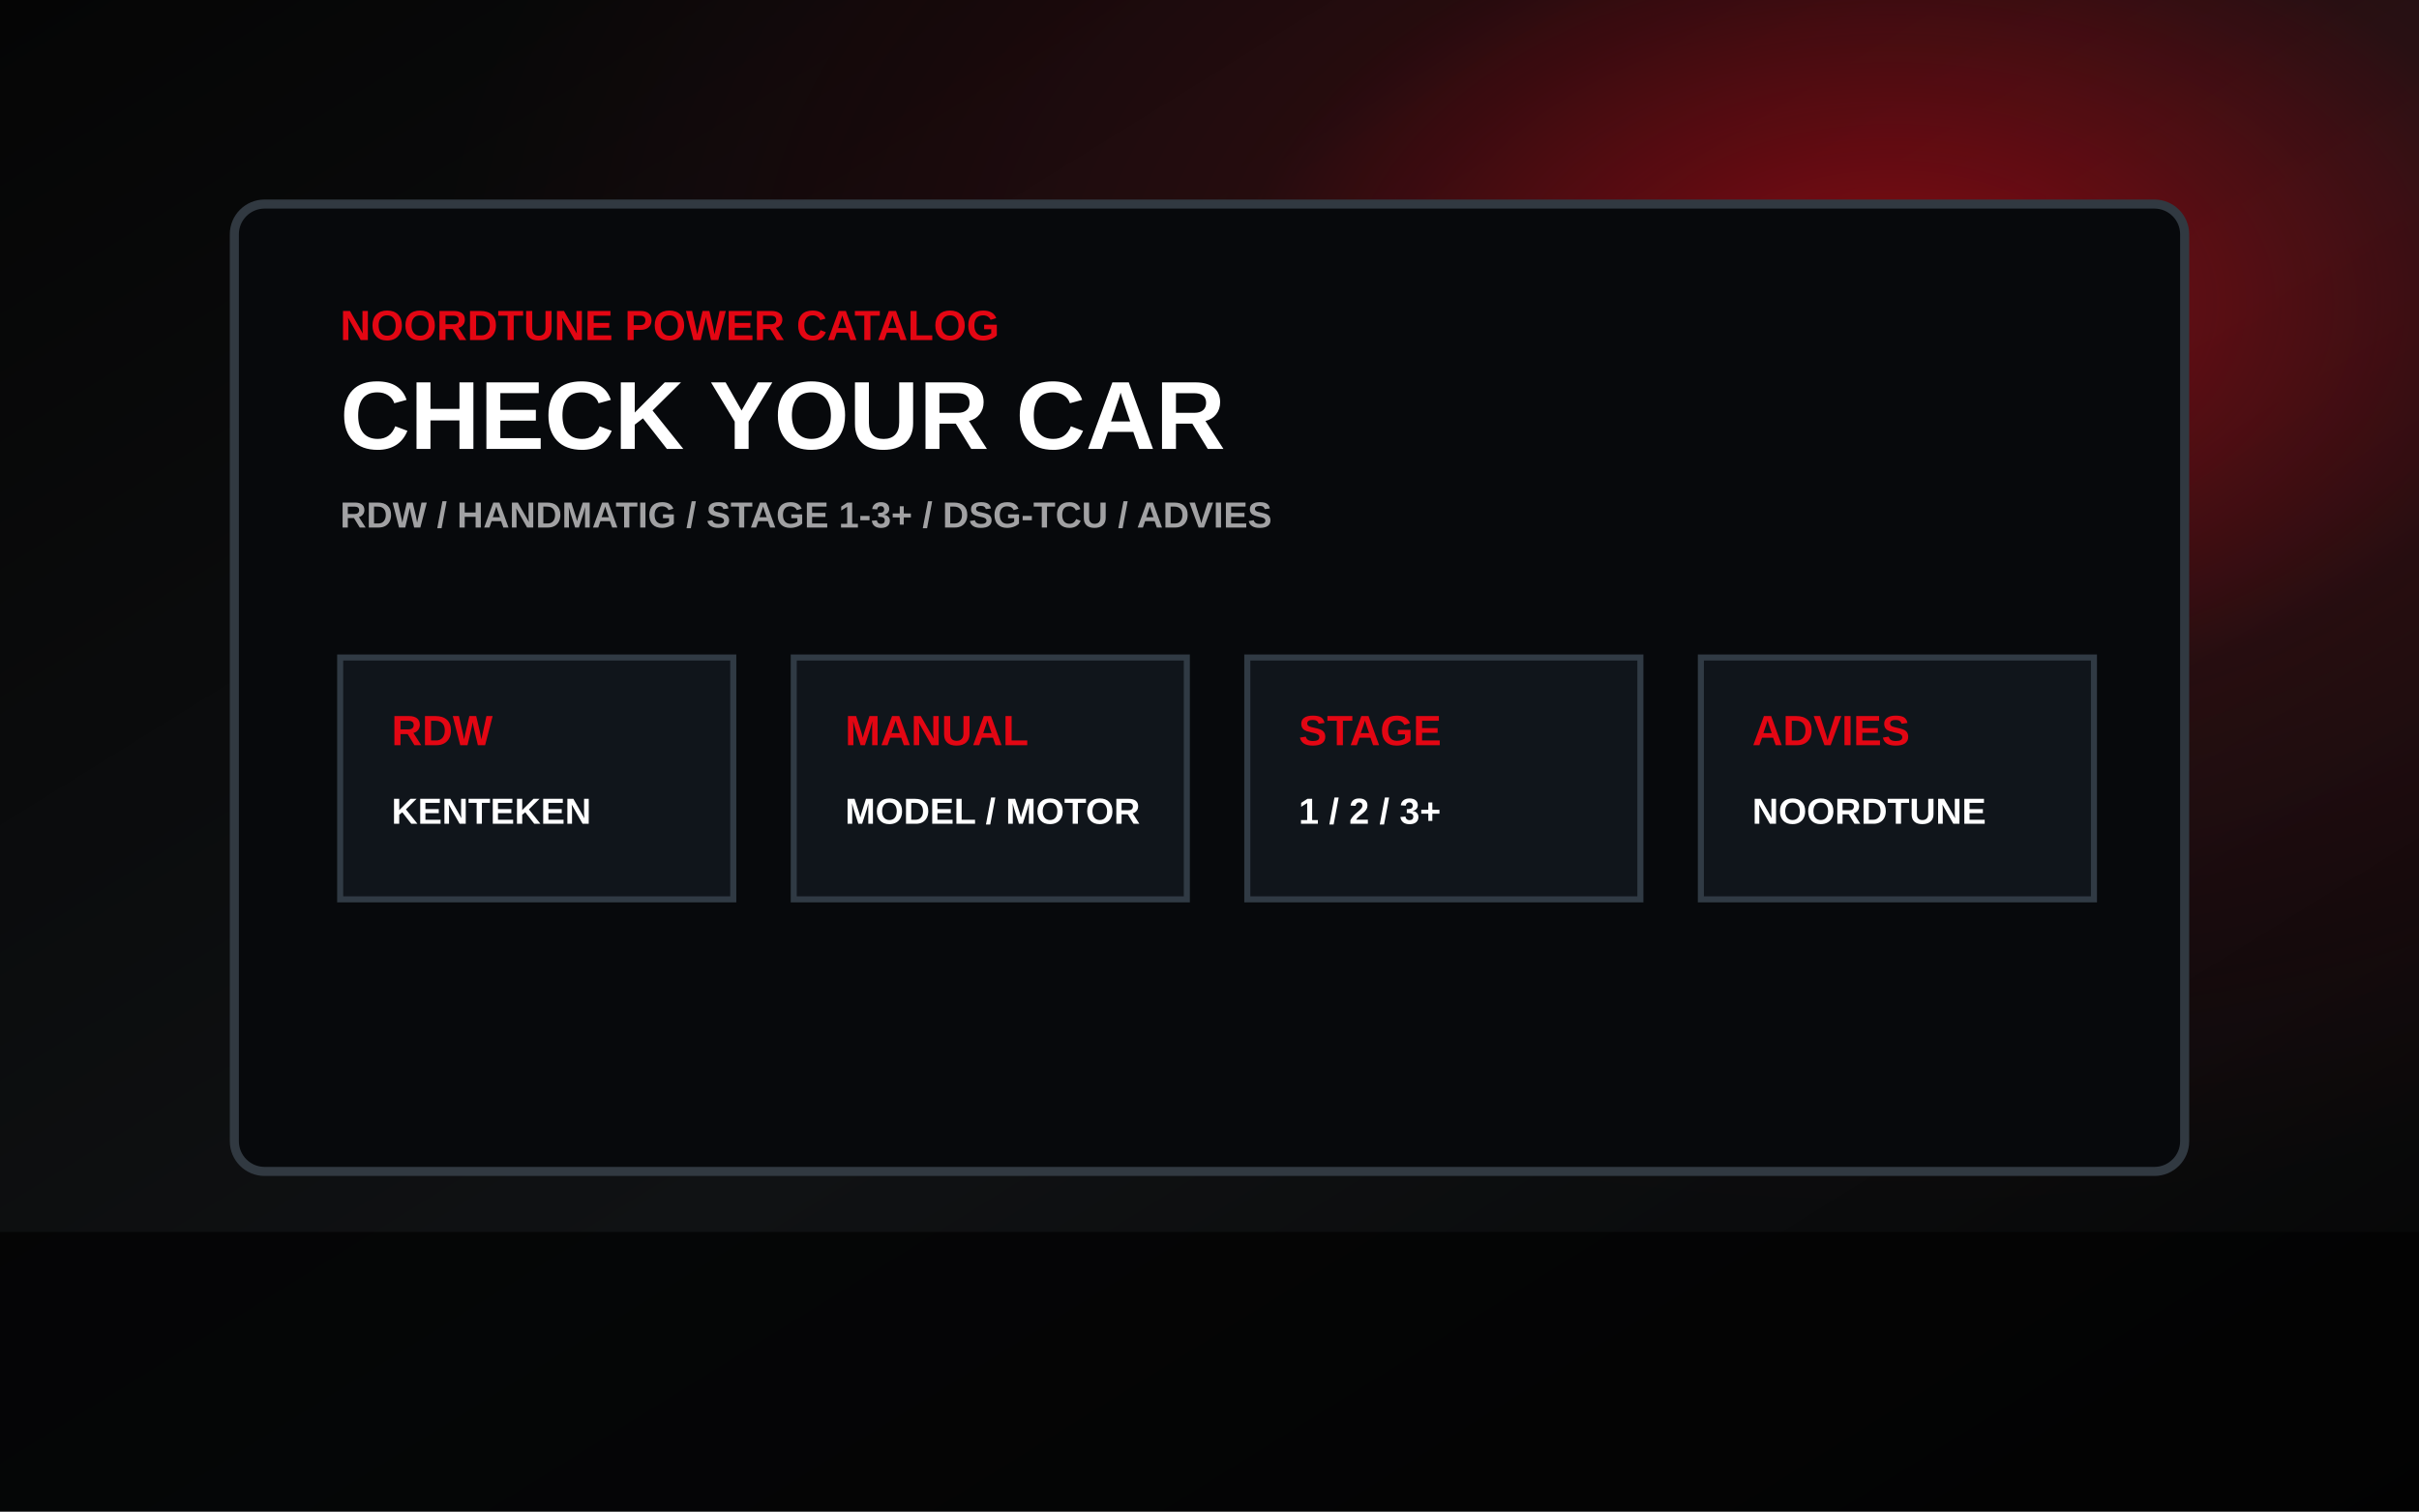
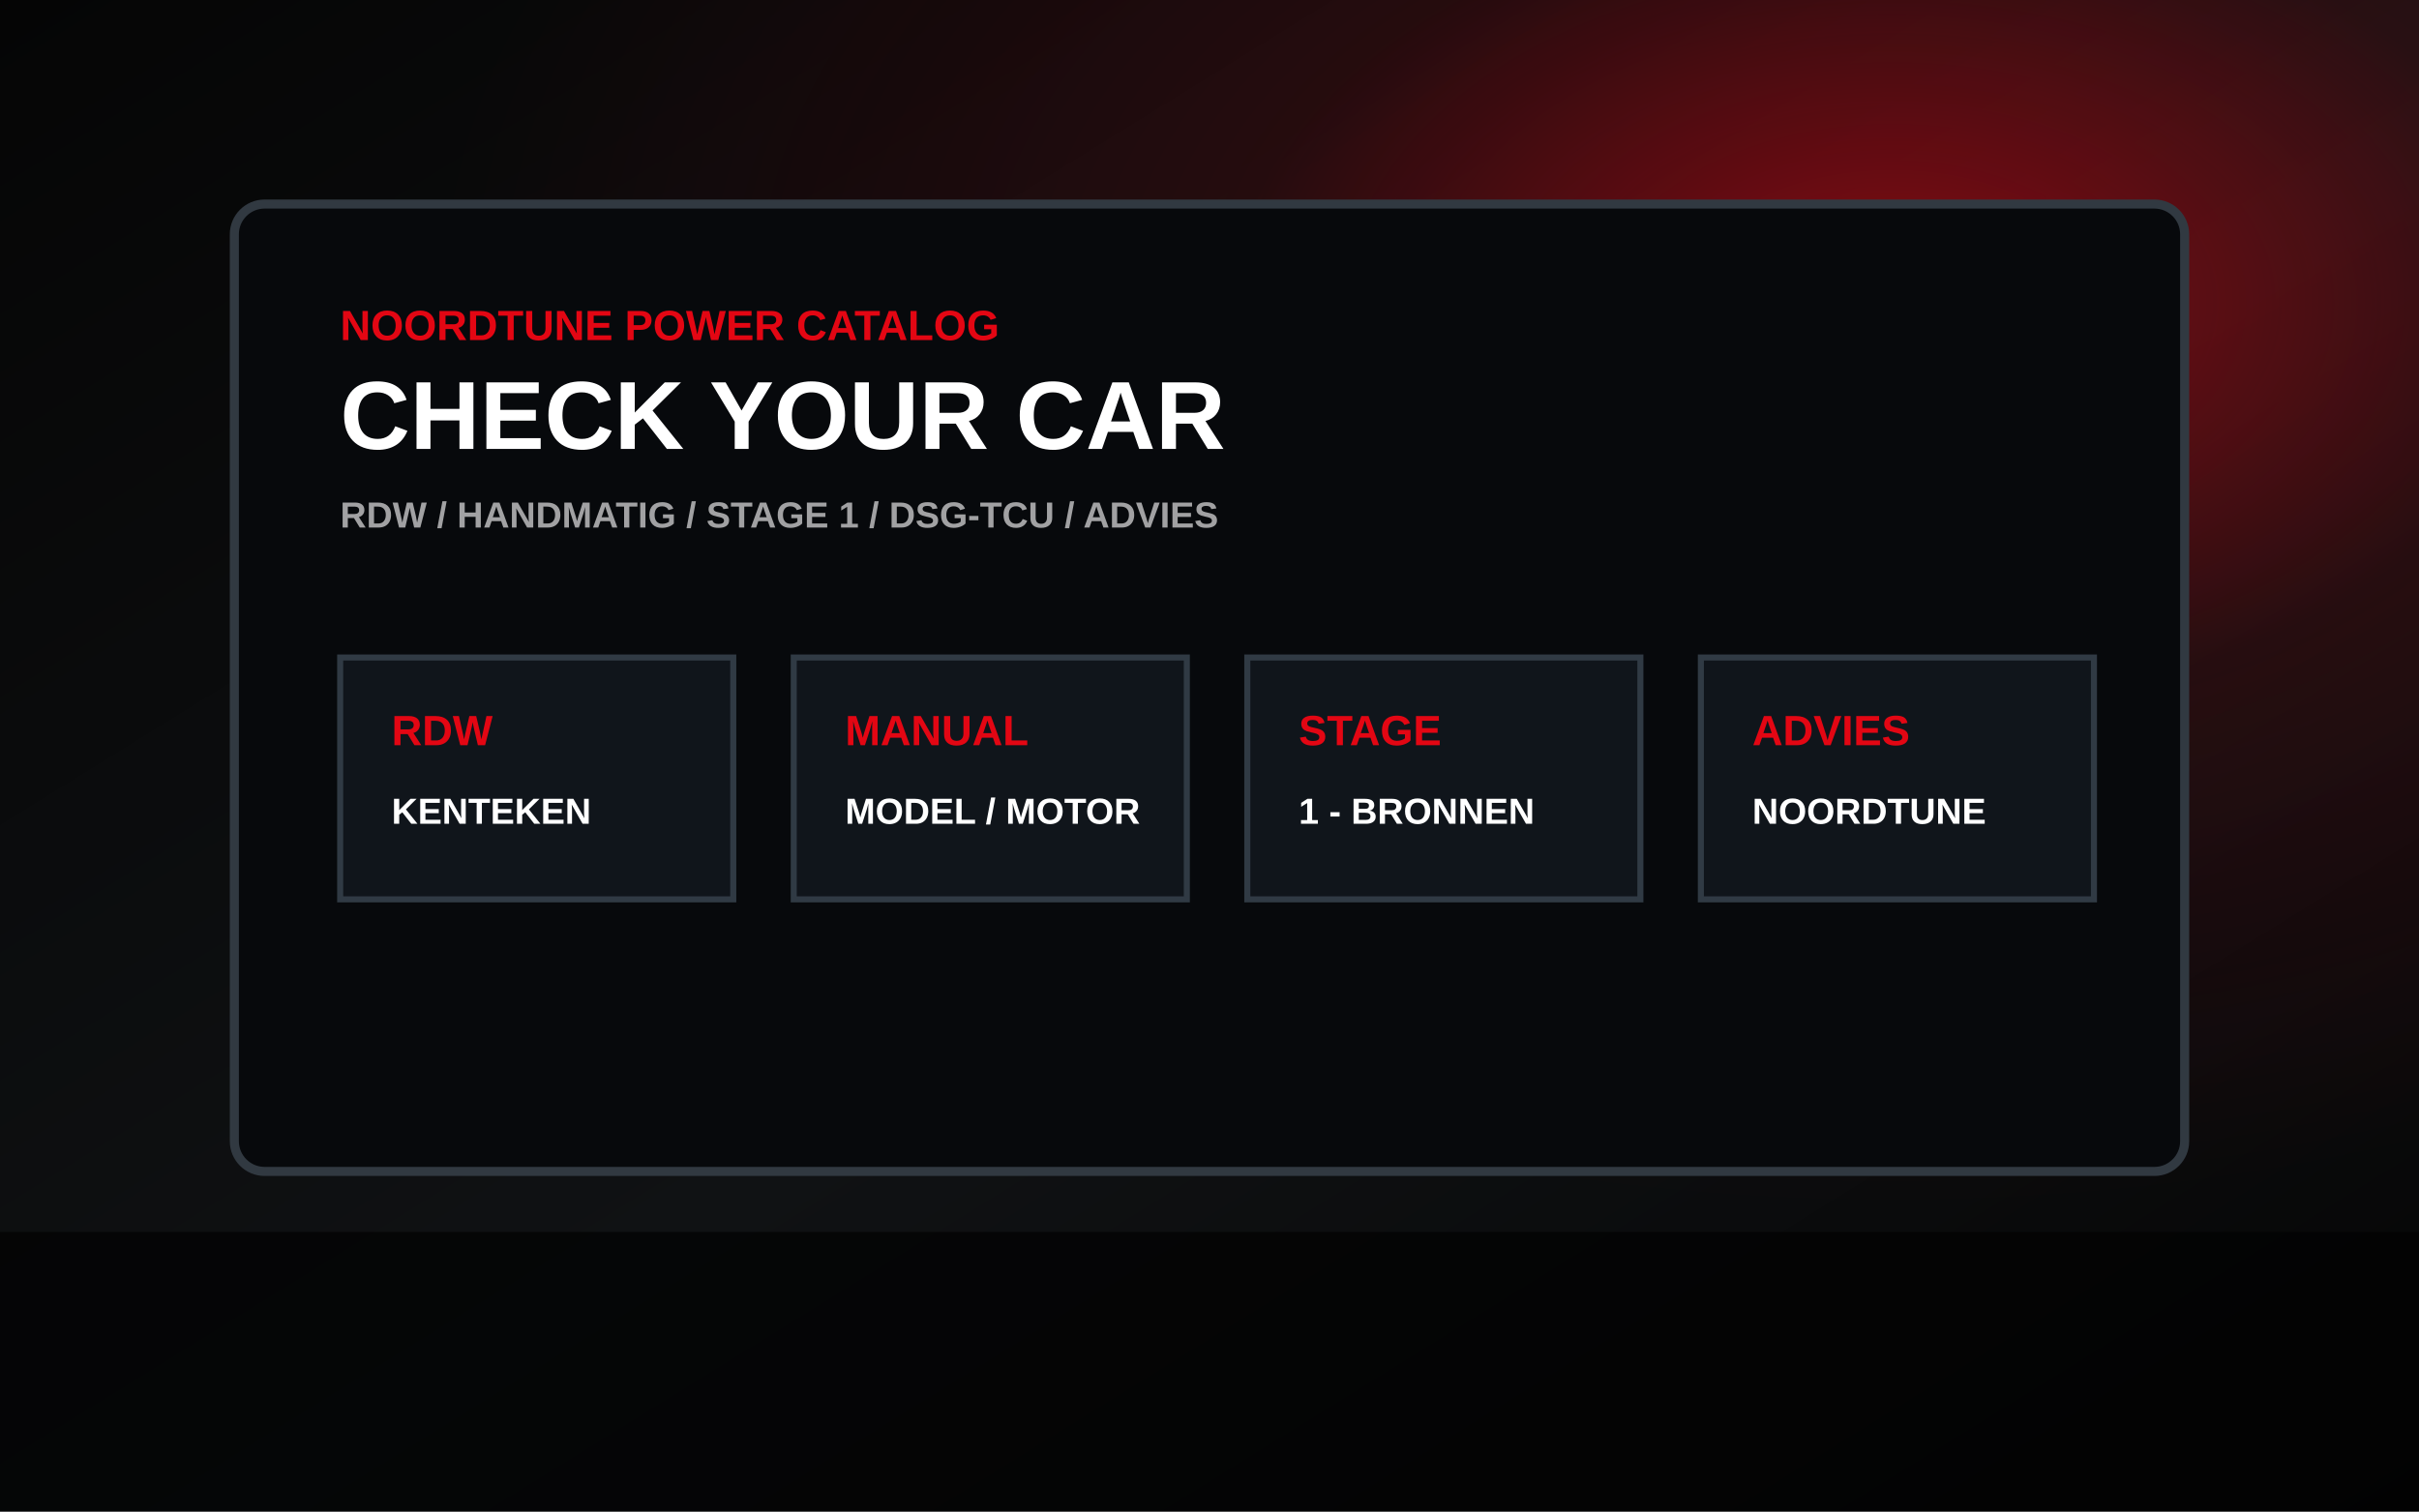
<svg xmlns="http://www.w3.org/2000/svg" width="1600" height="1000" viewBox="0 0 1600 1000" role="img" aria-labelledby="title desc">
  <defs>
    <linearGradient id="bg" x1="0" x2="1" y1="0" y2="1">
      <stop offset="0" stop-color="#050505" />
      <stop offset=".55" stop-color="#101214" />
      <stop offset="1" stop-color="#050505" />
    </linearGradient>
    <radialGradient id="red" cx=".78" cy=".2" r=".6">
      <stop offset="0" stop-color="#e30613" stop-opacity=".56" />
      <stop offset=".45" stop-color="#e30613" stop-opacity=".12" />
      <stop offset="1" stop-color="#e30613" stop-opacity="0" />
    </radialGradient>
    <filter id="glow" x="-50%" y="-50%" width="200%" height="200%">
      <feGaussianBlur stdDeviation="8" result="blur" />
      <feMerge>
        <feMergeNode in="blur" />
        <feMergeNode in="SourceGraphic" />
      </feMerge>
    </filter>
  </defs>
  <rect width="1600" height="1000" fill="url(#bg)" />
  <rect width="1600" height="1000" fill="url(#red)" />
  <g transform="translate(155 135)">
    <rect width="1290" height="640" rx="20" fill="#07090c" stroke="#313941" stroke-width="6" />
    <g font-family="Arial, sans-serif" font-weight="900">
      <text x="70" y="90" fill="#e30613" font-size="28">NOORDTUNE POWER CATALOG</text>
      <text x="70" y="162" fill="#fff" font-size="64">CHECK YOUR CAR</text>
-       <text x="70" y="214" fill="#fff" opacity=".62" font-size="24">RDW / HANDMATIG / STAGE 1-3+ / DSG-TCU / ADVIES</text>
+       <text x="70" y="214" fill="#fff" opacity=".62" font-size="24">RDW / HANDMATIG / STAGE 1 / DSG-TCU / ADVIES</text>
    </g>
    <g transform="translate(70 300)">
      <g fill="#10151b" stroke="#303a44" stroke-width="4">
        <rect width="260" height="160" />
        <rect x="300" width="260" height="160" />
        <rect x="600" width="260" height="160" />
        <rect x="900" width="260" height="160" />
      </g>
      <g font-family="Arial, sans-serif" font-weight="900">
        <text x="34" y="58" fill="#e30613" font-size="28">RDW</text>
        <text x="34" y="110" fill="#fff" font-size="24">KENTEKEN</text>
        <text x="334" y="58" fill="#e30613" font-size="28">MANUAL</text>
        <text x="334" y="110" fill="#fff" font-size="24">MODEL / MOTOR</text>
        <text x="634" y="58" fill="#e30613" font-size="28">STAGE</text>
-         <text x="634" y="110" fill="#fff" font-size="24">1 / 2 / 3+</text>
+         <text x="634" y="110" fill="#fff" font-size="24">1 - BRONNEN</text>
        <text x="934" y="58" fill="#e30613" font-size="28">ADVIES</text>
        <text x="934" y="110" fill="#fff" font-size="24">NOORDTUNE</text>
      </g>
    </g>
    <path d="M70 560h1160" stroke="#e30613" stroke-width="8" filter="url(#glow)" />
  </g>
  <path d="M0 815h1600v185H0z" fill="#020202" opacity=".72" />
</svg>
